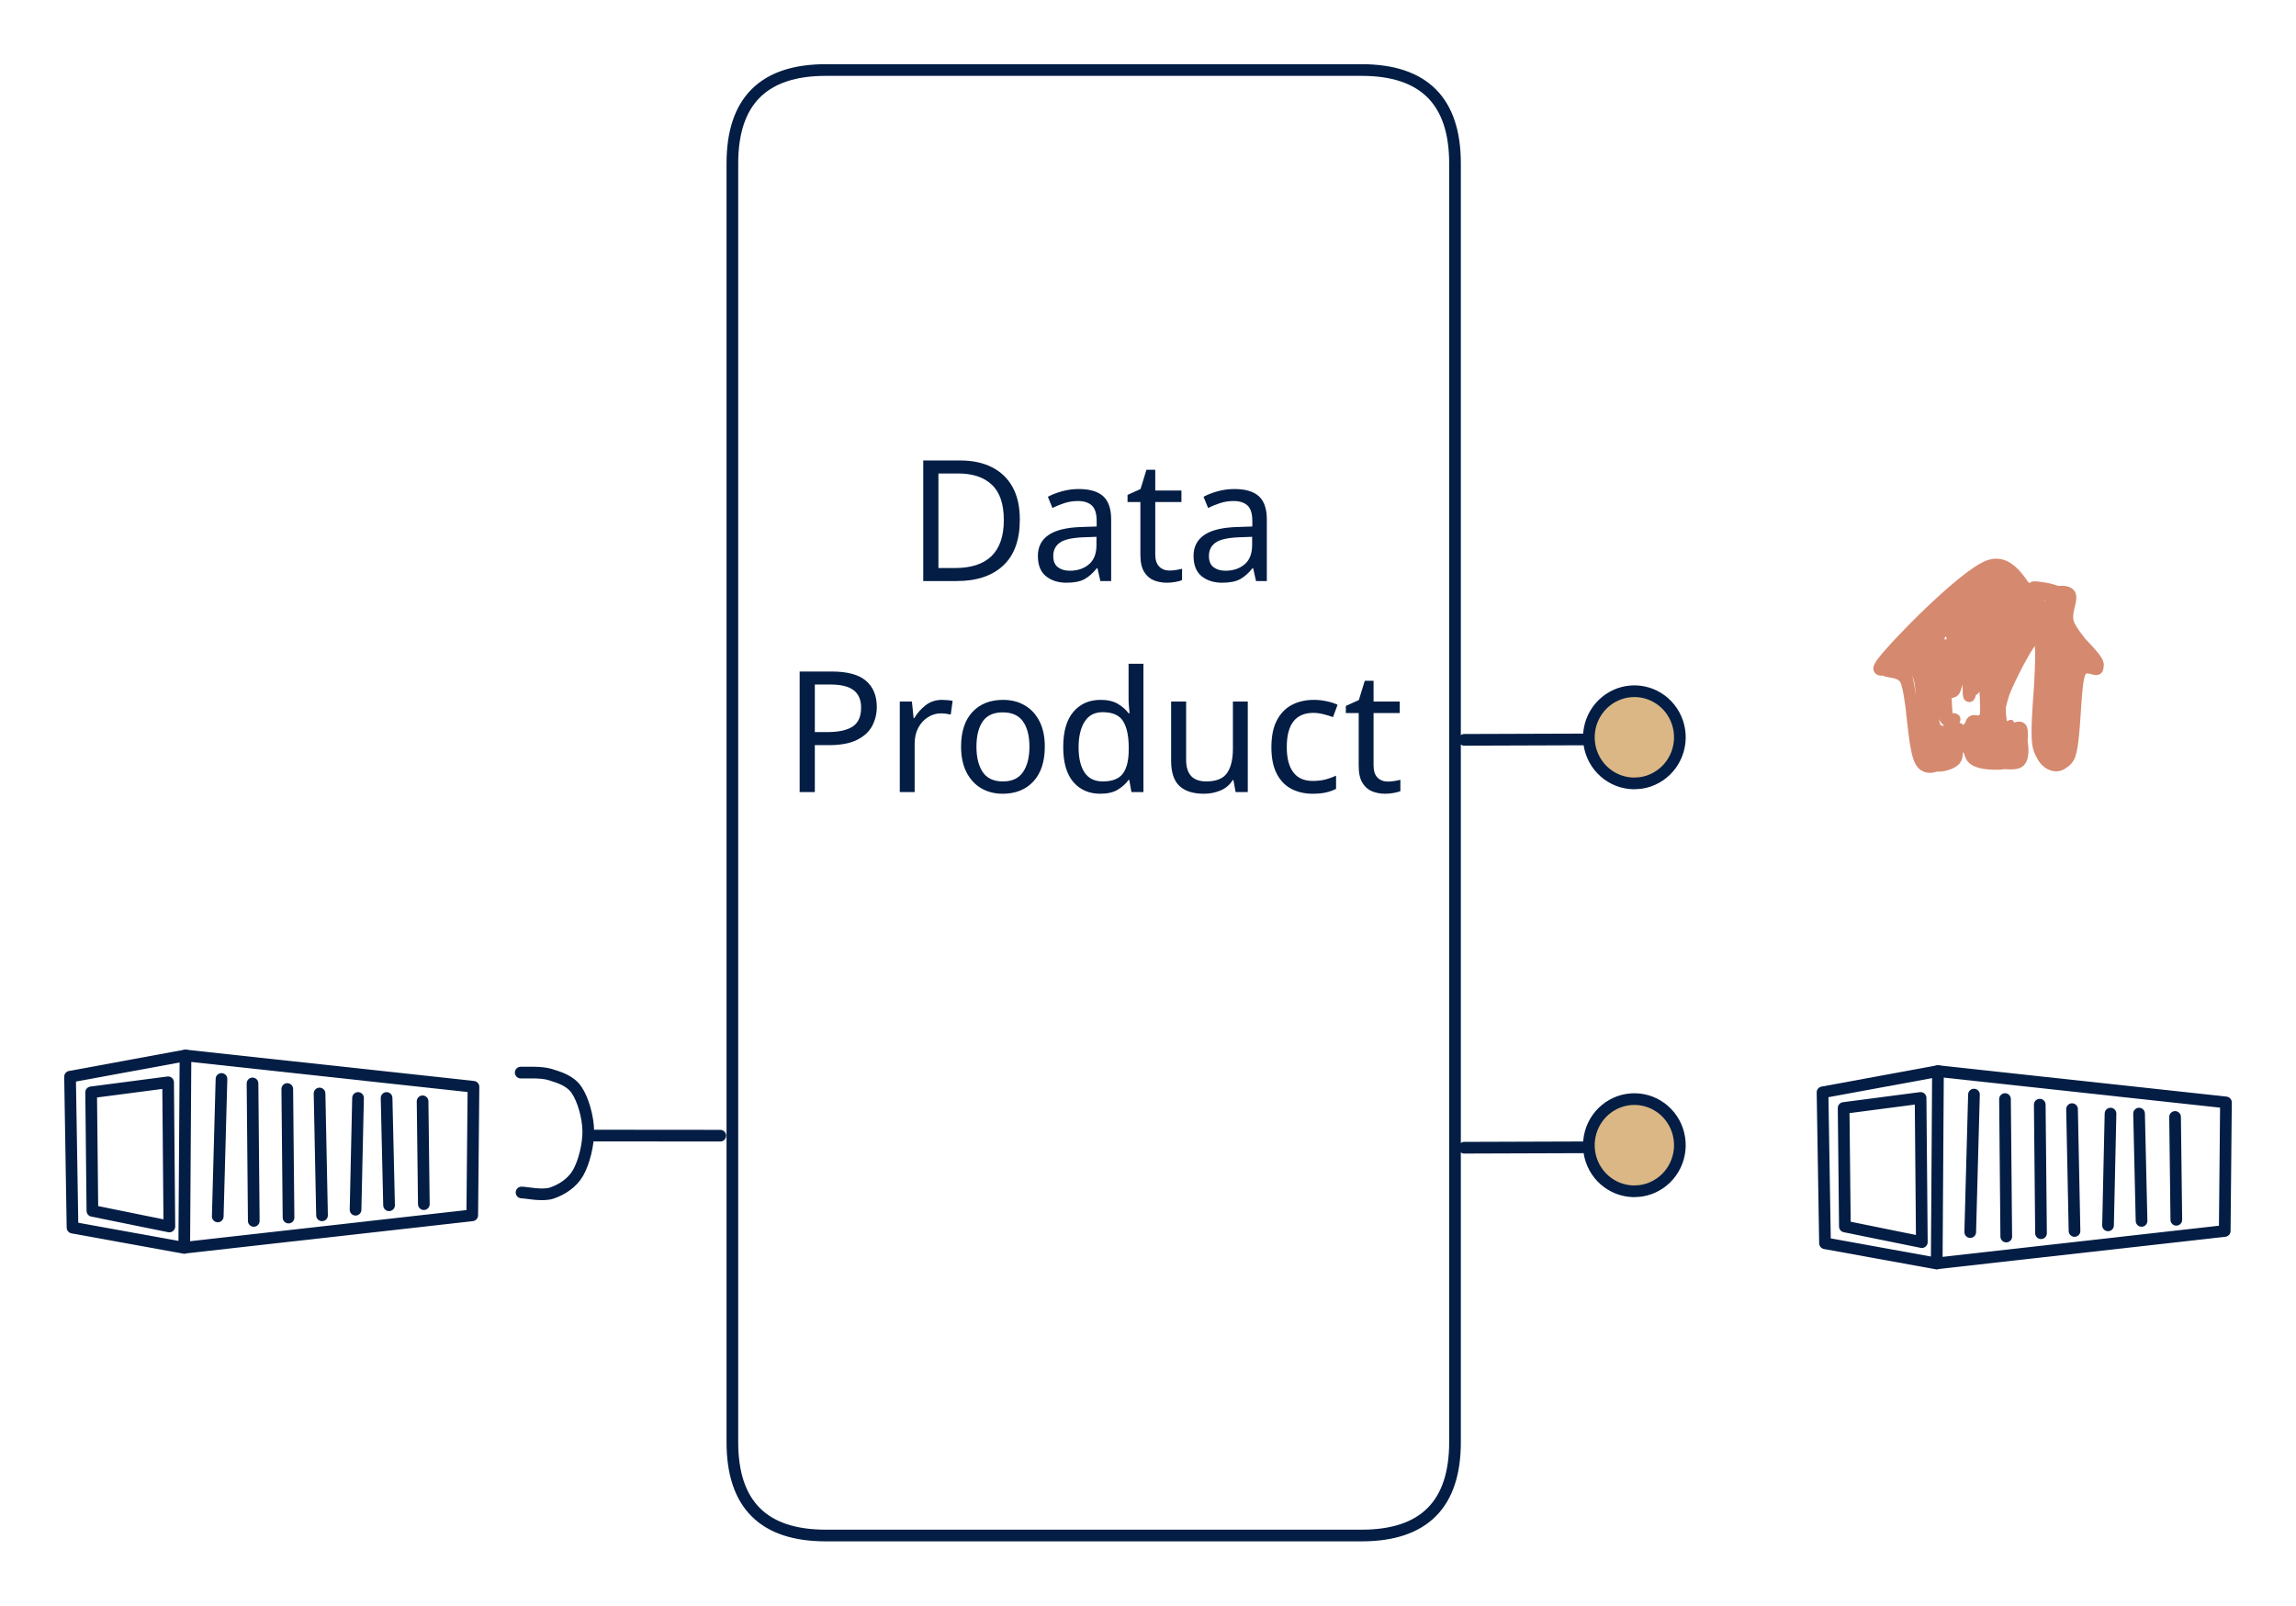
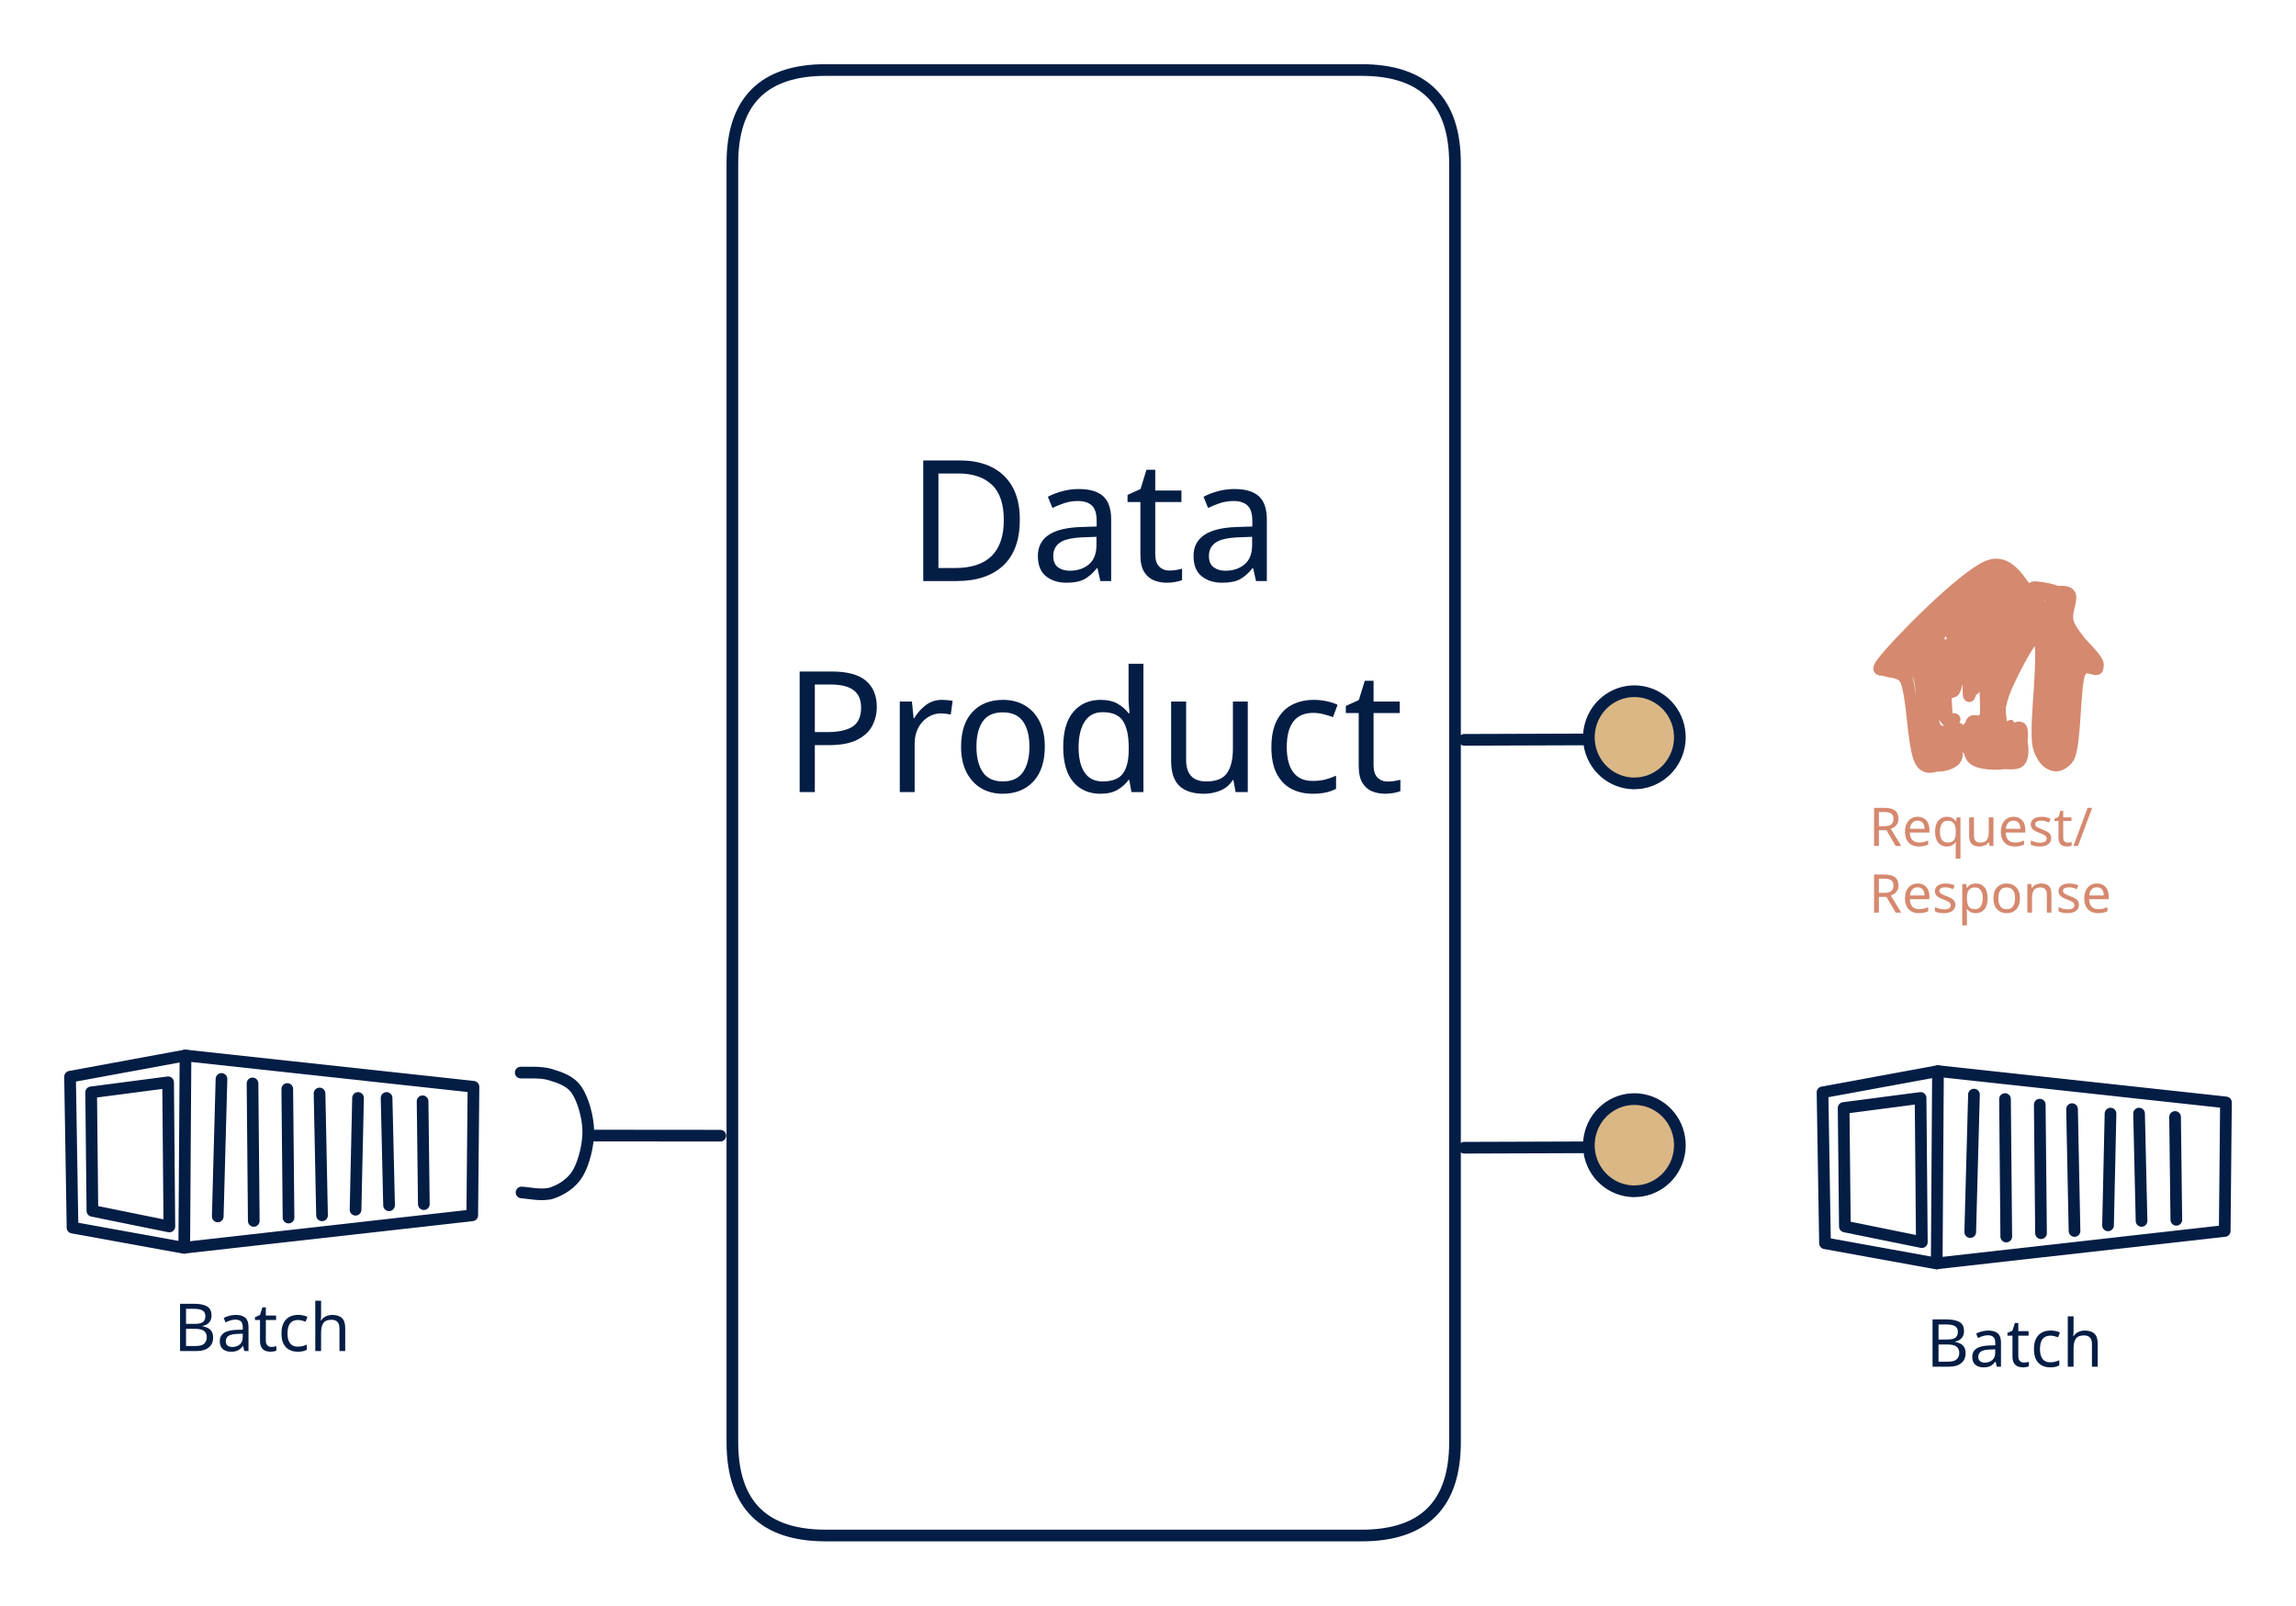
<svg xmlns="http://www.w3.org/2000/svg" version="1.1" viewBox="975.944 3767.997 786.733 550.24" width="786.733" height="550.24">
  <g stroke-linecap="round">
    <g transform="translate(1007.175 4142.365) rotate(0 13.39865 21.26245)">
      <path d="M0 0 C0.14 13.05, 0.27 26.09, 0.43 40.61 M0 0 C0.12 11.1, 0.23 22.21, 0.43 40.61 M0.43 40.61 C9.72 42.5, 19.01 44.39, 26.8 45.97 M0.43 40.61 C8.9 42.33, 17.37 44.06, 26.8 45.97 M26.8 45.97 C26.7 34.85, 26.61 23.72, 26.37 -3.45 M26.8 45.97 C26.66 30.57, 26.53 15.17, 26.37 -3.45 M26.37 -3.45 C17.07 -2.23, 7.77 -1.02, 0 0 M26.37 -3.45 C19.77 -2.58, 13.17 -1.72, 0 0" stroke="#031d44" stroke-width="4" fill="none" />
    </g>
  </g>
  <g stroke-linecap="round">
    <g transform="translate(999.9442 4137.001) rotate(0 19.77896 25.68963)">
      <path d="M0 0 C0.18 10.74, 0.35 21.47, 0.85 51.72 M0 0 C0.23 13.73, 0.45 27.46, 0.85 51.72 M0.85 51.72 C10.06 53.39, 19.26 55.06, 39.13 58.66 M0.85 51.72 C13.91 54.09, 26.97 56.45, 39.13 58.66 M39.13 58.66 C39.29 34.92, 39.44 11.18, 39.56 -7.28 M39.13 58.66 C39.26 38.31, 39.4 17.96, 39.56 -7.28 M39.56 -7.28 C30.01 -5.52, 20.47 -3.77, 0 0 M39.56 -7.28 C23.81 -4.38, 8.06 -1.48, 0 0" stroke="#031d44" stroke-width="4" fill="none" />
    </g>
  </g>
  <g stroke-linecap="round">
    <g transform="translate(1039.502 4129.722) rotate(0 49.12839 32.94722)">
      <path d="M0 0 C22.48 2.44, 44.96 4.89, 98.68 10.73 M0 0 C31.76 3.45, 63.53 6.91, 98.68 10.73 M98.68 10.73 C98.56 23.38, 98.44 36.04, 98.26 54.78 M98.68 10.73 C98.51 28.15, 98.35 45.58, 98.26 54.78 M98.26 54.78 C68.02 58.19, 37.77 61.59, -0.43 65.89 M98.26 54.78 C62.83 58.77, 27.4 62.76, -0.43 65.89" stroke="#031d44" stroke-width="4" fill="none" />
    </g>
  </g>
  <g stroke-linecap="round">
    <g transform="translate(1051.837 4137.767) rotate(0 -0.6380311 23.56109)">
      <path d="M0 0 C-0.4 14.95, -0.81 29.9, -1.28 47.12 M0 0 C-0.5 18.61, -1.01 37.22, -1.28 47.12" stroke="#031d44" stroke-width="4" fill="none" />
    </g>
  </g>
  <g stroke-linecap="round">
    <g transform="translate(1062.471 4139.3) rotate(0 0.212677 23.56109)">
      <path d="M0 0 C0.11 11.79, 0.21 23.57, 0.43 47.12 M0 0 C0.13 14.11, 0.25 28.21, 0.43 47.12" stroke="#031d44" stroke-width="4" fill="none" />
    </g>
  </g>
  <g stroke-linecap="round">
    <g transform="translate(1074.381 4141.215) rotate(0 0.212677 22.02866)">
      <path d="M0 0 C0.17 17.31, 0.33 34.61, 0.43 44.06 M0 0 C0.13 13.63, 0.26 27.25, 0.43 44.06" stroke="#031d44" stroke-width="4" fill="none" />
    </g>
  </g>
  <g stroke-linecap="round">
    <g transform="translate(1085.44 4142.748) rotate(0 0.4253541 20.87934)">
      <path d="M0 0 C0.3 14.9, 0.61 29.81, 0.85 41.76 M0 0 C0.22 10.66, 0.43 21.33, 0.85 41.76" stroke="#031d44" stroke-width="4" fill="none" />
    </g>
  </g>
  <g stroke-linecap="round">
    <g transform="translate(1098.626 4144.28) rotate(0 -0.4253541 19.15536)">
      <path d="M0 0 C-0.3 13.5, -0.6 27, -0.85 38.31 M0 0 C-0.27 12.31, -0.55 24.62, -0.85 38.31" stroke="#031d44" stroke-width="4" fill="none" />
    </g>
  </g>
  <g stroke-linecap="round">
    <g transform="translate(1108.41 4144.28) rotate(0 0.4253541 18.38914)">
      <path d="M0 0 C0.2 8.84, 0.41 17.69, 0.85 36.78 M0 0 C0.29 12.55, 0.58 25.09, 0.85 36.78" stroke="#031d44" stroke-width="4" fill="none" />
    </g>
  </g>
  <g stroke-linecap="round">
    <g transform="translate(1120.745 4145.429) rotate(0 0.212677 17.62293)">
      <path d="M0 0 C0.12 10.12, 0.24 20.25, 0.43 35.25 M0 0 C0.17 13.94, 0.34 27.88, 0.43 35.25" stroke="#031d44" stroke-width="4" fill="none" />
    </g>
  </g>
  <g stroke-linecap="round" transform="translate(1226.896 3791.997) rotate(0 123.8051 251.1225)">
    <path d="M32 0 C98.54 0, 165.08 0, 215.61 0 M32 0 C77.51 0, 123.02 0, 215.61 0 M215.61 0 C236.94 0, 247.61 10.67, 247.61 32 M215.61 0 C236.94 0, 247.61 10.67, 247.61 32 M247.61 32 C247.61 137.75, 247.61 243.49, 247.61 470.24 M247.61 32 C247.61 206.5, 247.61 381, 247.61 470.24 M247.61 470.24 C247.61 491.58, 236.94 502.24, 215.61 502.24 M247.61 470.24 C247.61 491.58, 236.94 502.24, 215.61 502.24 M215.61 502.24 C177.41 502.24, 139.21 502.24, 32 502.24 M215.61 502.24 C148.2 502.24, 80.79 502.24, 32 502.24 M32 502.24 C10.67 502.24, 0 491.58, 0 470.24 M32 502.24 C10.67 502.24, 0 491.58, 0 470.24 M0 470.24 C0 356.49, 0 242.74, 0 32 M0 470.24 C0 370.67, 0 271.1, 0 32 M0 32 C0 10.67, 10.67 0, 32 0 M0 32 C0 10.67, 10.67 0, 32 0" stroke="#031d44" stroke-width="4" fill="none" />
  </g>
  <g stroke-linecap="round">
    <g transform="translate(1145.816 4144.886) rotate(269.5993 20.20242 11.50673)">
      <path d="M0 0 C-0.04 1.74, -1.34 7.21, -0.25 10.44 C0.83 13.66, 2.98 17.27, 6.52 19.37 C10.05 21.46, 16.21 23.05, 20.95 23.01 C25.69 22.98, 31.74 21.29, 34.97 19.13 C38.2 16.98, 39.33 13.27, 40.35 10.08 C41.37 6.89, 40.97 1.68, 41.09 0 M0 0 C-0.04 1.74, -1.34 7.21, -0.25 10.44 C0.83 13.66, 2.98 17.27, 6.52 19.37 C10.05 21.46, 16.21 23.05, 20.95 23.01 C25.69 22.98, 31.74 21.29, 34.97 19.13 C38.2 16.98, 39.33 13.27, 40.35 10.08 C41.37 6.89, 40.97 1.68, 41.09 0" stroke="#031d44" stroke-width="4" fill="none" />
    </g>
  </g>
  <g stroke-linecap="round">
    <g transform="translate(1200.722 4134.994) rotate(269.5993 -0.1761756 22.19813)">
      <path d="M0 0 C-0.06 7.4, -0.29 37, -0.35 44.4 M0 0 C-0.06 7.4, -0.29 37, -0.35 44.4" stroke="#031d44" stroke-width="4" fill="none" />
    </g>
  </g>
  <g stroke-linecap="round">
    <g transform="translate(1497.574 4001.168) rotate(90.96151 0.4103828 20.31395)">
      <path d="M0 0 C0.14 6.77, 0.68 33.86, 0.82 40.63 M0 0 C0.14 6.77, 0.68 33.86, 0.82 40.63" stroke="#031d44" stroke-width="4" fill="none" />
    </g>
  </g>
  <g stroke-linecap="round" transform="translate(1520.164 4005.088) rotate(90.96151 15.79974 15.59455)">
    <path d="M31.6 15.59 C31.6 16.5, 31.52 17.41, 31.36 18.3 C31.2 19.19, 30.96 20.08, 30.65 20.93 C30.33 21.78, 29.94 22.61, 29.48 23.39 C29.03 24.17, 28.49 24.93, 27.9 25.62 C27.32 26.31, 26.66 26.96, 25.96 27.54 C25.26 28.12, 24.49 28.65, 23.7 29.1 C22.91 29.55, 22.06 29.94, 21.2 30.25 C20.34 30.56, 19.44 30.8, 18.54 30.95 C17.64 31.11, 16.71 31.19, 15.8 31.19 C14.89 31.19, 13.96 31.11, 13.06 30.95 C12.16 30.8, 11.26 30.56, 10.4 30.25 C9.54 29.94, 8.69 29.55, 7.9 29.1 C7.11 28.65, 6.34 28.12, 5.64 27.54 C4.94 26.96, 4.28 26.31, 3.7 25.62 C3.11 24.93, 2.57 24.17, 2.12 23.39 C1.66 22.61, 1.27 21.78, 0.95 20.93 C0.64 20.08, 0.4 19.19, 0.24 18.3 C0.08 17.41, 0 16.5, 0 15.59 C0 14.69, 0.08 13.78, 0.24 12.89 C0.4 12, 0.64 11.11, 0.95 10.26 C1.27 9.41, 1.66 8.58, 2.12 7.8 C2.57 7.02, 3.11 6.26, 3.7 5.57 C4.28 4.88, 4.94 4.23, 5.64 3.65 C6.34 3.07, 7.11 2.54, 7.9 2.09 C8.69 1.64, 9.54 1.25, 10.4 0.94 C11.26 0.63, 12.16 0.39, 13.06 0.24 C13.96 0.08, 14.89 0, 15.8 0 C16.71 0, 17.64 0.08, 18.54 0.24 C19.44 0.39, 20.34 0.63, 21.2 0.94 C22.06 1.25, 22.91 1.64, 23.7 2.09 C24.49 2.54, 25.26 3.07, 25.96 3.65 C26.66 4.23, 27.32 4.88, 27.9 5.57 C28.49 6.26, 29.03 7.02, 29.48 7.8 C29.94 8.58, 30.33 9.41, 30.65 10.26 C30.96 11.11, 31.2 12, 31.36 12.89 C31.52 13.78, 31.56 15.14, 31.6 15.59 C31.64 16.05, 31.64 15.14, 31.6 15.59" stroke="none" stroke-width="0" fill="#dab785" />
    <path d="M31.6 15.59 C31.6 16.5, 31.52 17.41, 31.36 18.3 C31.2 19.19, 30.96 20.08, 30.65 20.93 C30.33 21.78, 29.94 22.61, 29.48 23.39 C29.03 24.17, 28.49 24.93, 27.9 25.62 C27.32 26.31, 26.66 26.96, 25.96 27.54 C25.26 28.12, 24.49 28.65, 23.7 29.1 C22.91 29.55, 22.06 29.94, 21.2 30.25 C20.34 30.56, 19.44 30.8, 18.54 30.95 C17.64 31.11, 16.71 31.19, 15.8 31.19 C14.89 31.19, 13.96 31.11, 13.06 30.95 C12.16 30.8, 11.26 30.56, 10.4 30.25 C9.54 29.94, 8.69 29.55, 7.9 29.1 C7.11 28.65, 6.34 28.12, 5.64 27.54 C4.94 26.96, 4.28 26.31, 3.7 25.62 C3.11 24.93, 2.57 24.17, 2.12 23.39 C1.66 22.61, 1.27 21.78, 0.95 20.93 C0.64 20.08, 0.4 19.19, 0.24 18.3 C0.08 17.41, 0 16.5, 0 15.59 C0 14.69, 0.08 13.78, 0.24 12.89 C0.4 12, 0.64 11.11, 0.95 10.26 C1.27 9.41, 1.66 8.58, 2.12 7.8 C2.57 7.02, 3.11 6.26, 3.7 5.57 C4.28 4.88, 4.94 4.23, 5.64 3.65 C6.34 3.07, 7.11 2.54, 7.9 2.09 C8.69 1.64, 9.54 1.25, 10.4 0.94 C11.26 0.63, 12.16 0.39, 13.06 0.24 C13.96 0.08, 14.89 0, 15.8 0 C16.71 0, 17.64 0.08, 18.54 0.24 C19.44 0.39, 20.34 0.63, 21.2 0.94 C22.06 1.25, 22.91 1.64, 23.7 2.09 C24.49 2.54, 25.26 3.07, 25.96 3.65 C26.66 4.23, 27.32 4.88, 27.9 5.57 C28.49 6.26, 29.03 7.02, 29.48 7.8 C29.94 8.58, 30.33 9.41, 30.65 10.26 C30.96 11.11, 31.2 12, 31.36 12.89 C31.52 13.78, 31.56 15.14, 31.6 15.59 C31.64 16.05, 31.64 15.14, 31.6 15.59" stroke="#031d44" stroke-width="4" fill="none" />
  </g>
  <g stroke-linecap="round">
    <g transform="translate(1497.574 4140.954) rotate(90.96151 0.4103828 20.31395)">
      <path d="M0 0 C0.14 6.77, 0.68 33.86, 0.82 40.63 M0 0 C0.14 6.77, 0.68 33.86, 0.82 40.63" stroke="#031d44" stroke-width="4" fill="none" />
    </g>
  </g>
  <g stroke-linecap="round" transform="translate(1520.164 4144.874) rotate(90.96151 15.79974 15.59455)">
    <path d="M31.6 15.59 C31.6 16.5, 31.52 17.41, 31.36 18.3 C31.2 19.19, 30.96 20.08, 30.65 20.93 C30.33 21.78, 29.94 22.61, 29.48 23.39 C29.03 24.17, 28.49 24.93, 27.9 25.62 C27.32 26.31, 26.66 26.96, 25.96 27.54 C25.26 28.12, 24.49 28.65, 23.7 29.1 C22.91 29.55, 22.06 29.94, 21.2 30.25 C20.34 30.56, 19.44 30.8, 18.54 30.95 C17.64 31.11, 16.71 31.19, 15.8 31.19 C14.89 31.19, 13.96 31.11, 13.06 30.95 C12.16 30.8, 11.26 30.56, 10.4 30.25 C9.54 29.94, 8.69 29.55, 7.9 29.1 C7.11 28.65, 6.34 28.12, 5.64 27.54 C4.94 26.96, 4.28 26.31, 3.7 25.62 C3.11 24.93, 2.57 24.17, 2.12 23.39 C1.66 22.61, 1.27 21.78, 0.95 20.93 C0.64 20.08, 0.4 19.19, 0.24 18.3 C0.08 17.41, 0 16.5, 0 15.59 C0 14.69, 0.08 13.78, 0.24 12.89 C0.4 12, 0.64 11.11, 0.95 10.26 C1.27 9.41, 1.66 8.58, 2.12 7.8 C2.57 7.02, 3.11 6.26, 3.7 5.57 C4.28 4.88, 4.94 4.23, 5.64 3.65 C6.34 3.07, 7.11 2.54, 7.9 2.09 C8.69 1.64, 9.54 1.25, 10.4 0.94 C11.26 0.63, 12.16 0.39, 13.06 0.24 C13.96 0.08, 14.89 0, 15.8 0 C16.71 0, 17.64 0.08, 18.54 0.24 C19.44 0.39, 20.34 0.63, 21.2 0.94 C22.06 1.25, 22.91 1.64, 23.7 2.09 C24.49 2.54, 25.26 3.07, 25.96 3.65 C26.66 4.23, 27.32 4.88, 27.9 5.57 C28.49 6.26, 29.03 7.02, 29.48 7.8 C29.94 8.58, 30.33 9.41, 30.65 10.26 C30.96 11.11, 31.2 12, 31.36 12.89 C31.52 13.78, 31.56 15.14, 31.6 15.59 C31.64 16.05, 31.64 15.14, 31.6 15.59" stroke="none" stroke-width="0" fill="#dab785" />
    <path d="M31.6 15.59 C31.6 16.5, 31.52 17.41, 31.36 18.3 C31.2 19.19, 30.96 20.08, 30.65 20.93 C30.33 21.78, 29.94 22.61, 29.48 23.39 C29.03 24.17, 28.49 24.93, 27.9 25.62 C27.32 26.31, 26.66 26.96, 25.96 27.54 C25.26 28.12, 24.49 28.65, 23.7 29.1 C22.91 29.55, 22.06 29.94, 21.2 30.25 C20.34 30.56, 19.44 30.8, 18.54 30.95 C17.64 31.11, 16.71 31.19, 15.8 31.19 C14.89 31.19, 13.96 31.11, 13.06 30.95 C12.16 30.8, 11.26 30.56, 10.4 30.25 C9.54 29.94, 8.69 29.55, 7.9 29.1 C7.11 28.65, 6.34 28.12, 5.64 27.54 C4.94 26.96, 4.28 26.31, 3.7 25.62 C3.11 24.93, 2.57 24.17, 2.12 23.39 C1.66 22.61, 1.27 21.78, 0.95 20.93 C0.64 20.08, 0.4 19.19, 0.24 18.3 C0.08 17.41, 0 16.5, 0 15.59 C0 14.69, 0.08 13.78, 0.24 12.89 C0.4 12, 0.64 11.11, 0.95 10.26 C1.27 9.41, 1.66 8.58, 2.12 7.8 C2.57 7.02, 3.11 6.26, 3.7 5.57 C4.28 4.88, 4.94 4.23, 5.64 3.65 C6.34 3.07, 7.11 2.54, 7.9 2.09 C8.69 1.64, 9.54 1.25, 10.4 0.94 C11.26 0.63, 12.16 0.39, 13.06 0.24 C13.96 0.08, 14.89 0, 15.8 0 C16.71 0, 17.64 0.08, 18.54 0.24 C19.44 0.39, 20.34 0.63, 21.2 0.94 C22.06 1.25, 22.91 1.64, 23.7 2.09 C24.49 2.54, 25.26 3.07, 25.96 3.65 C26.66 4.23, 27.32 4.88, 27.9 5.57 C28.49 6.26, 29.03 7.02, 29.48 7.8 C29.94 8.58, 30.33 9.41, 30.65 10.26 C30.96 11.11, 31.2 12, 31.36 12.89 C31.52 13.78, 31.56 15.14, 31.6 15.59 C31.64 16.05, 31.64 15.14, 31.6 15.59" stroke="#031d44" stroke-width="4" fill="none" />
  </g>
  <g stroke-linecap="round">
    <g transform="translate(1645.384 4015.984) rotate(0 11.96183 -19.81544)" fill-rule="evenodd">
      <path d="M1.81 0.88 C2.44 2.76, 4.06 7.26, 1.75 9.13 C-0.56 11.01, -9.49 16.18, -12.07 12.14 C-14.65 8.09, -11.9 -9.41, -13.73 -15.14 C-15.56 -20.87, -27.32 -15.87, -23.04 -22.25 C-18.75 -28.62, 3.09 -50.11, 11.96 -53.38 C20.83 -56.65, 27.23 -42.93, 30.21 -41.88 C33.19 -40.82, 28.72 -46.45, 29.84 -47.06 C30.97 -47.67, 35.32 -47.81, 36.95 -45.53 C38.58 -43.26, 37.44 -37.32, 39.62 -33.4 C41.8 -29.47, 49.94 -24.6, 50.03 -21.97 C50.12 -19.34, 42.33 -23.29, 40.17 -17.63 C38.01 -11.97, 38.8 7.66, 37.09 11.98 C35.37 16.29, 31.45 15.23, 29.86 8.24 C28.28 1.25, 29.42 -26.14, 27.55 -29.99 C25.69 -33.83, 20.73 -19.78, 18.67 -14.81 C16.62 -9.84, 14.91 -2.5, 15.21 -0.17 C15.5 2.15, 19.35 -2.74, 20.44 -0.86 C21.53 1.03, 24.07 9.08, 21.76 11.14 C19.46 13.2, 8.87 13.47, 6.62 11.5 C4.37 9.53, 7.82 1.57, 8.25 -0.66 C8.68 -2.9, 9.02 2.75, 9.2 -1.93 C9.39 -6.62, 10.19 -27.2, 9.37 -28.78 C8.56 -30.36, 5.25 -11.73, 4.29 -11.4 C3.33 -11.08, 4.22 -27.19, 3.62 -26.81 C3.03 -26.43, 1.78 -8.64, 0.7 -9.14 C-0.38 -9.65, -1.89 -30.92, -2.85 -29.86 C-3.81 -28.8, -5.14 -7.85, -5.06 -2.78 C-4.98 2.28, -3.37 0.33, -2.37 0.54" stroke="none" stroke-width="0" fill="#d5896f" fill-rule="evenodd" />
      <path d="M-0.35 -0.6 C-0.15 1.58, 2.3 10.3, 0.53 12.34 C-1.23 14.39, -8.15 16.15, -10.94 11.68 C-13.74 7.22, -14.19 -8.85, -16.22 -14.44 C-18.25 -20.04, -27.65 -15.53, -23.12 -21.9 C-18.59 -28.27, 2.53 -48.98, 10.96 -52.66 C19.39 -56.34, 24.68 -44.97, 27.46 -43.99 C30.23 -43, 25.88 -46.8, 27.59 -46.76 C29.29 -46.71, 35.75 -45.99, 37.69 -43.74 C39.62 -41.49, 37.24 -37.15, 39.2 -33.23 C41.16 -29.31, 49.15 -22.99, 49.45 -20.22 C49.75 -17.45, 42.82 -21.99, 41.01 -16.63 C39.21 -11.26, 40.57 7.85, 38.62 11.97 C36.67 16.09, 30.86 14.97, 29.3 8.11 C27.75 1.25, 31.29 -25.52, 29.28 -29.17 C27.27 -32.82, 19.33 -18.88, 17.24 -13.79 C15.16 -8.69, 15.76 -1.22, 16.76 1.38 C17.76 3.99, 22.62 -0.05, 23.23 1.83 C23.85 3.71, 23.19 10.96, 20.43 12.67 C17.68 14.38, 9.11 14.22, 6.7 12.09 C4.3 9.97, 5.28 2.41, 5.99 -0.1 C6.7 -2.6, 10.49 1.8, 10.98 -2.93 C11.47 -7.66, 9.61 -27.01, 8.93 -28.47 C8.24 -29.93, 7.82 -11.65, 6.88 -11.69 C5.94 -11.73, 4.53 -28.84, 3.29 -28.69 C2.05 -28.54, 0.14 -11.07, -0.57 -10.78 C-1.28 -10.49, -0.42 -27.95, -0.95 -26.95 C-1.49 -25.95, -3.96 -9.35, -3.78 -4.79 C-3.6 -0.23, -0.42 -0.58, 0.14 0.4 M1.67 1.71 C1.75 3.64, 1.66 8.96, -0.5 10.84 C-2.67 12.72, -8.67 17.56, -11.32 12.97 C-13.97 8.38, -14.24 -11.01, -16.41 -16.68 C-18.58 -22.35, -29.03 -14.85, -24.34 -21.05 C-19.64 -27.26, 3.07 -50.41, 11.77 -53.94 C20.46 -57.46, 24.85 -43.87, 27.83 -42.22 C30.8 -40.57, 27.67 -43.66, 29.63 -44.05 C31.59 -44.43, 37.95 -46.18, 39.58 -44.52 C41.21 -42.85, 37.77 -38.23, 39.39 -34.07 C41.01 -29.9, 48.68 -22.41, 49.28 -19.53 C49.88 -16.65, 44.64 -21.99, 42.99 -16.81 C41.34 -11.62, 41.72 7.47, 39.39 11.57 C37.07 15.67, 30.66 14.68, 29.06 7.77 C27.45 0.86, 31.61 -26.54, 29.76 -29.9 C27.91 -33.26, 20.32 -17.78, 17.94 -12.38 C15.57 -6.98, 14.79 0, 15.51 2.49 C16.23 4.98, 21.14 0.75, 22.25 2.55 C23.35 4.35, 24.73 11.94, 22.13 13.28 C19.53 14.63, 9.56 12.47, 6.65 10.62 C3.73 8.76, 3.82 4.65, 4.65 2.14 C5.48 -0.36, 10.93 0.31, 11.63 -4.41 C12.34 -9.14, 9.92 -25.38, 8.86 -26.21 C7.81 -27.04, 5.98 -8.91, 5.29 -9.38 C4.61 -9.84, 5.64 -28.71, 4.75 -28.99 C3.87 -29.28, 1.24 -11.45, -0.01 -11.1 C-1.25 -10.74, -2.3 -28.17, -2.69 -26.88 C-3.09 -25.6, -2.87 -7.61, -2.37 -3.37 C-1.87 0.86, -0.25 -2.1, 0.32 -1.48" stroke="#d5896f" stroke-width="4" fill="none" />
    </g>
  </g>
  <g stroke-linecap="round">
    <g transform="translate(1607.67 4147.725) rotate(0 13.39865 21.26245)">
      <path d="M0 0 C0.12 11.61, 0.24 23.22, 0.43 40.61 M0 0 C0.16 15.15, 0.32 30.29, 0.43 40.61 M0.43 40.61 C7.94 42.14, 15.46 43.67, 26.8 45.97 M0.43 40.61 C9.37 42.43, 18.31 44.25, 26.8 45.97 M26.8 45.97 C26.69 33.76, 26.59 21.55, 26.37 -3.45 M26.8 45.97 C26.65 28.32, 26.49 10.66, 26.37 -3.45 M26.37 -3.45 C18.64 -2.44, 10.92 -1.43, 0 0 M26.37 -3.45 C19.15 -2.5, 11.93 -1.56, 0 0" stroke="#031d44" stroke-width="4" fill="none" />
    </g>
  </g>
  <g stroke-linecap="round">
    <g transform="translate(1600.439 4142.361) rotate(0 19.77896 25.68963)">
      <path d="M0 0 C0.31 18.7, 0.62 37.4, 0.85 51.72 M0 0 C0.22 13.62, 0.45 27.23, 0.85 51.72 M0.85 51.72 C8.82 53.16, 16.78 54.61, 39.13 58.66 M0.85 51.72 C14.91 54.27, 28.96 56.81, 39.13 58.66 M39.13 58.66 C39.26 38.83, 39.39 19.01, 39.56 -7.28 M39.13 58.66 C39.28 35.7, 39.43 12.73, 39.56 -7.28 M39.56 -7.28 C24.95 -4.59, 10.35 -1.9, 0 0 M39.56 -7.28 C24.51 -4.51, 9.46 -1.74, 0 0" stroke="#031d44" stroke-width="4" fill="none" />
    </g>
  </g>
  <g stroke-linecap="round">
    <g transform="translate(1639.997 4135.082) rotate(0 49.12839 32.94722)">
      <path d="M0 0 C22.77 2.48, 45.54 4.95, 98.68 10.73 M0 0 C21.06 2.29, 42.13 4.58, 98.68 10.73 M98.68 10.73 C98.59 20.48, 98.49 30.23, 98.26 54.78 M98.68 10.73 C98.56 22.92, 98.45 35.1, 98.26 54.78 M98.26 54.78 C63.97 58.64, 29.68 62.51, -0.43 65.89 M98.26 54.78 C72.32 57.7, 46.37 60.63, -0.43 65.89" stroke="#031d44" stroke-width="4" fill="none" />
    </g>
  </g>
  <g stroke-linecap="round">
    <g transform="translate(1652.332 4143.128) rotate(0 -0.6380311 23.56109)">
      <path d="M0 0 C-0.43 16.04, -0.87 32.07, -1.28 47.12 M0 0 C-0.26 9.57, -0.52 19.14, -1.28 47.12" stroke="#031d44" stroke-width="4" fill="none" />
    </g>
  </g>
  <g stroke-linecap="round">
    <g transform="translate(1662.966 4144.66) rotate(0 0.212677 23.56109)">
      <path d="M0 0 C0.09 9.63, 0.17 19.25, 0.43 47.12 M0 0 C0.17 18.67, 0.34 37.35, 0.43 47.12" stroke="#031d44" stroke-width="4" fill="none" />
    </g>
  </g>
  <g stroke-linecap="round">
    <g transform="translate(1674.876 4146.576) rotate(0 0.212677 22.02866)">
      <path d="M0 0 C0.11 11.32, 0.22 22.64, 0.43 44.06 M0 0 C0.1 10.5, 0.2 21.01, 0.43 44.06" stroke="#031d44" stroke-width="4" fill="none" />
    </g>
  </g>
  <g stroke-linecap="round">
    <g transform="translate(1685.935 4148.108) rotate(0 0.4253541 20.87934)">
      <path d="M0 0 C0.18 8.6, 0.35 17.19, 0.85 41.76 M0 0 C0.22 10.57, 0.43 21.14, 0.85 41.76" stroke="#031d44" stroke-width="4" fill="none" />
    </g>
  </g>
  <g stroke-linecap="round">
    <g transform="translate(1699.121 4149.64) rotate(0 -0.4253541 19.15536)">
      <path d="M0 0 C-0.24 10.92, -0.48 21.84, -0.85 38.31 M0 0 C-0.29 12.99, -0.58 25.99, -0.85 38.31" stroke="#031d44" stroke-width="4" fill="none" />
    </g>
  </g>
  <g stroke-linecap="round">
    <g transform="translate(1708.904 4149.64) rotate(0 0.4253541 18.38914)">
      <path d="M0 0 C0.18 7.65, 0.35 15.3, 0.85 36.78 M0 0 C0.31 13.5, 0.62 27, 0.85 36.78" stroke="#031d44" stroke-width="4" fill="none" />
    </g>
  </g>
  <g stroke-linecap="round">
    <g transform="translate(1721.239 4150.79) rotate(0 0.212677 17.62293)">
      <path d="M0 0 C0.09 7.8, 0.19 15.6, 0.43 35.25 M0 0 C0.12 9.75, 0.24 19.5, 0.43 35.25" stroke="#031d44" stroke-width="4" fill="none" />
    </g>
  </g>
  <text x="1350.701" y="3967.127" font-family="Excalifont, Xiaolai, sans-serif, Segoe UI Emoji" font-size="57.854px" fill="#031d44" text-anchor="middle" style="white-space: pre;" direction="ltr" dominant-baseline="alphabetic">Data </text>
  <text x="1350.701" y="4039.447" font-family="Excalifont, Xiaolai, sans-serif, Segoe UI Emoji" font-size="57.854px" fill="#031d44" text-anchor="middle" style="white-space: pre;" direction="ltr" dominant-baseline="alphabetic">Product</text>
+   <g transform="translate(1616.329 4041.806) rotate(0 41.674 22.8513)">
+     <text x="0" y="16.106" font-family="Excalifont, Xiaolai, sans-serif, Segoe UI Emoji" font-size="18.281px" fill="#d5896f" text-anchor="start" style="white-space: pre;" direction="ltr" dominant-baseline="alphabetic">Request/</text>
+     <text x="0" y="38.957" font-family="Excalifont, Xiaolai, sans-serif, Segoe UI Emoji" font-size="18.281px" fill="#d5896f" text-anchor="start" style="white-space: pre;" direction="ltr" dominant-baseline="alphabetic">Response</text>
+   </g>
+   <g transform="translate(1035.441 4211.007) rotate(0 33.62371 14.19388)">
+     <text x="0" y="20.008" font-family="Excalifont, Xiaolai, sans-serif, Segoe UI Emoji" font-size="22.71px" fill="#031d44" text-anchor="start" style="white-space: pre;" direction="ltr" dominant-baseline="alphabetic">Batch</text>
+   </g>
+   <g transform="translate(1635.935 4216.368) rotate(0 33.62371 14.19388)">
+     <text x="0" y="20.008" font-family="Excalifont, Xiaolai, sans-serif, Segoe UI Emoji" font-size="22.71px" fill="#031d44" text-anchor="start" style="white-space: pre;" direction="ltr" dominant-baseline="alphabetic">Batch</text>
+   </g>
</svg>
